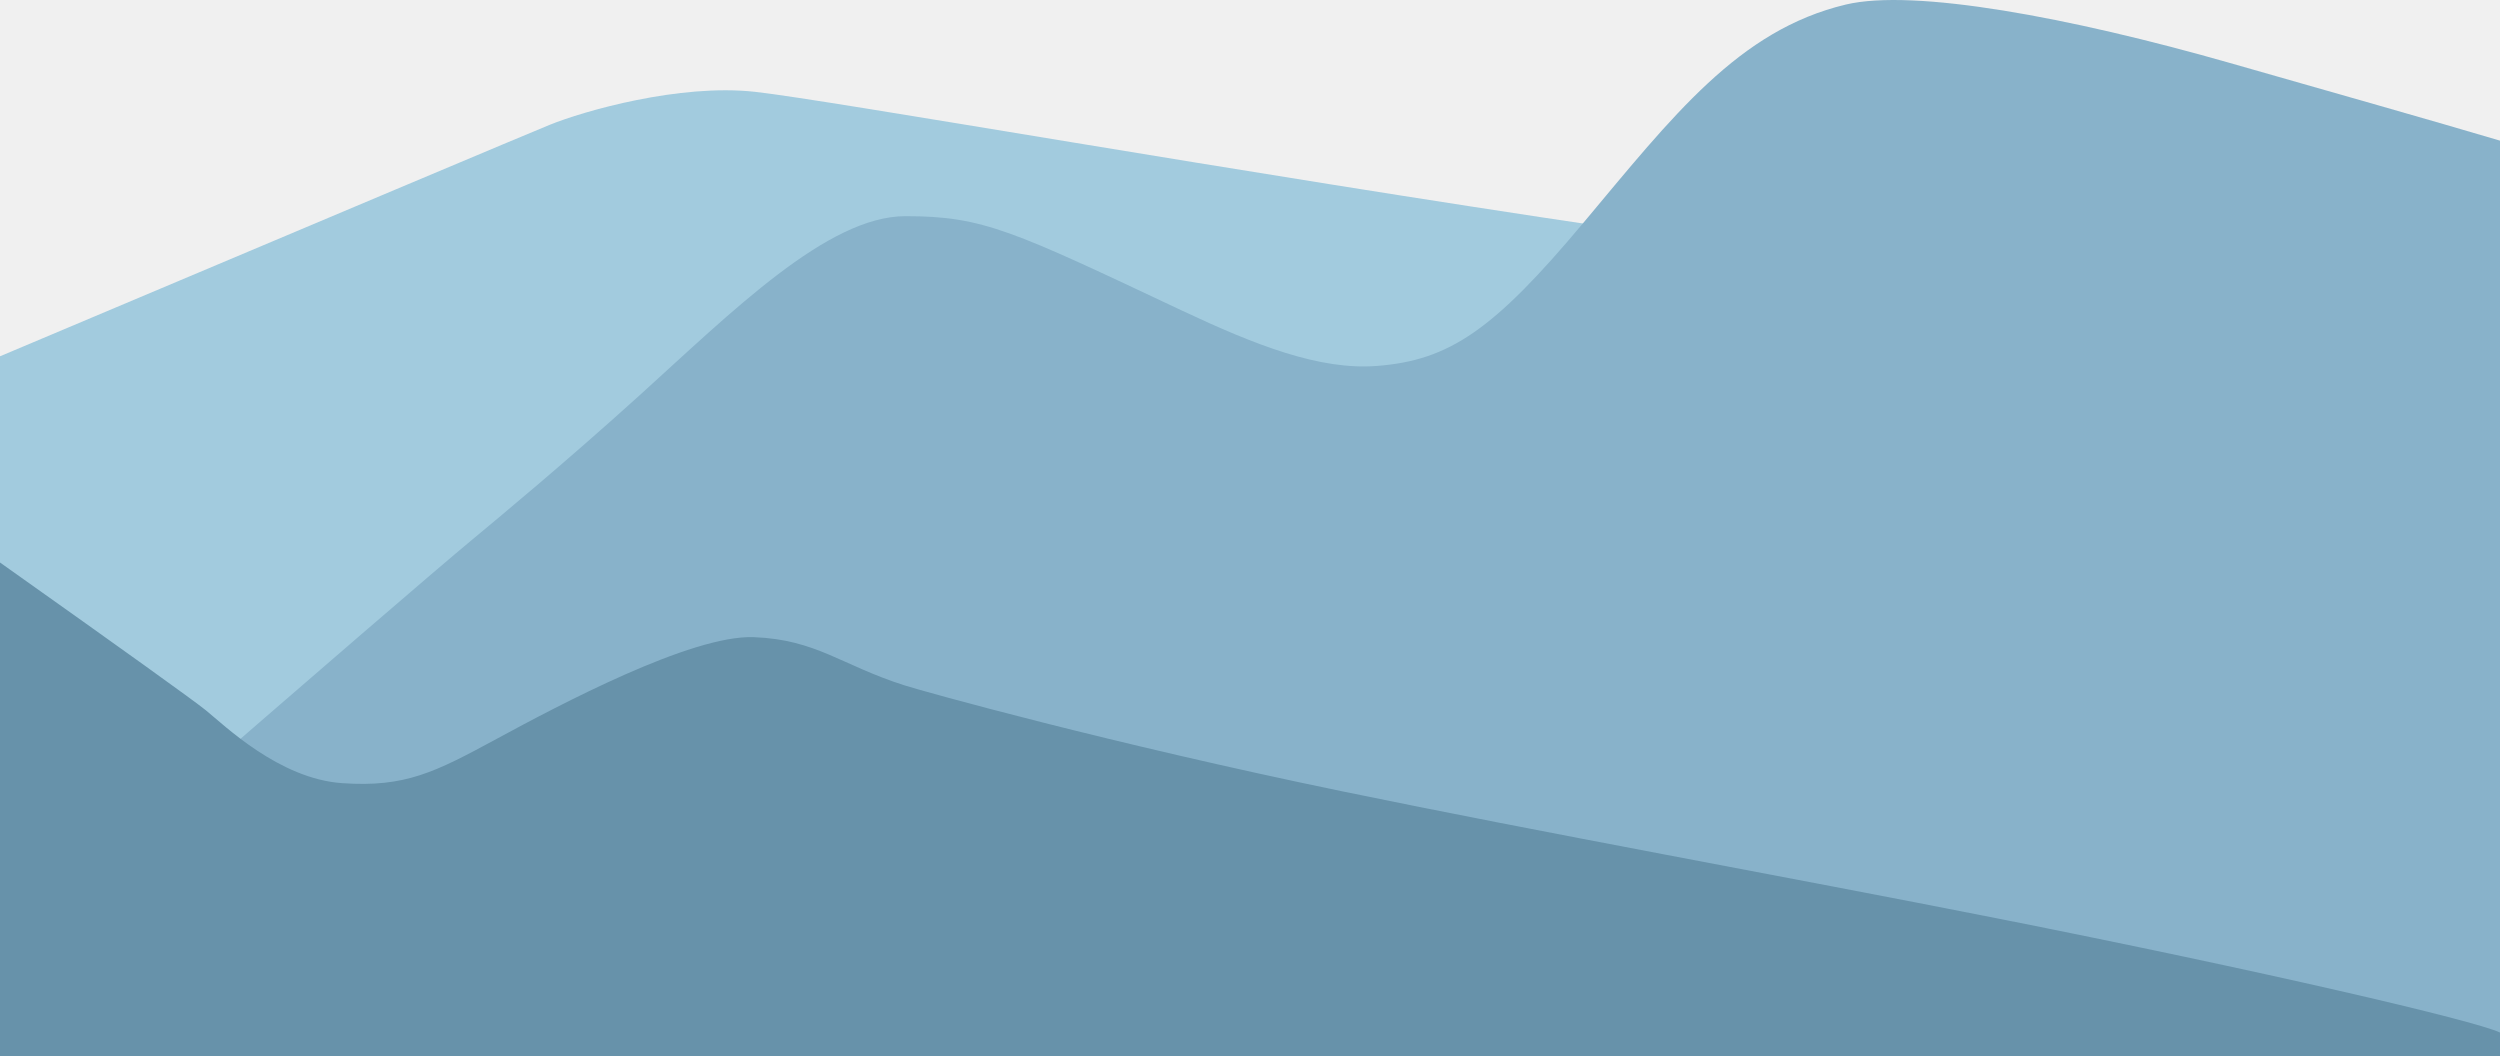
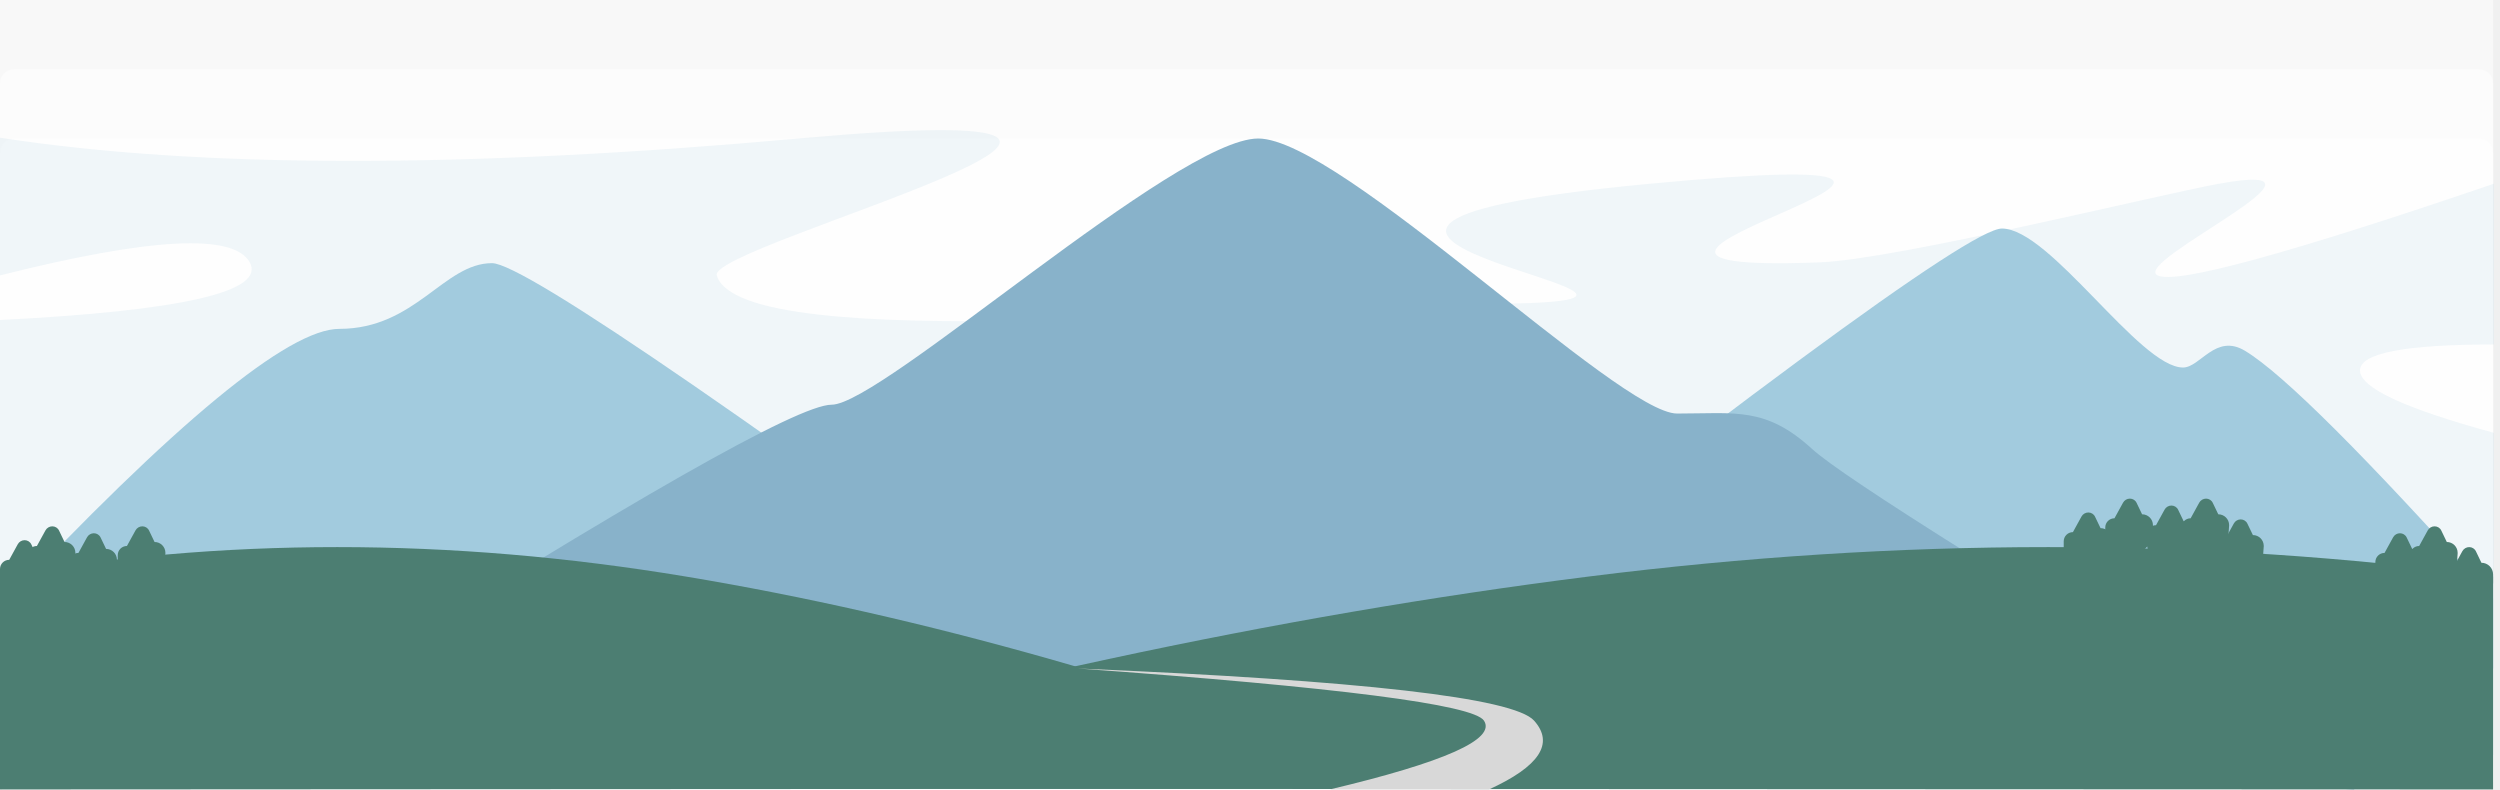
- <svg xmlns="http://www.w3.org/2000/svg" height="152" viewBox="0 0 360 152" width="360">
+ <svg xmlns="http://www.w3.org/2000/svg" height="114" viewBox="0 0 361 114" width="361">
  <g fill="none" fill-rule="evenodd">
-     <path d="m0 51.306c49.492-20.884 75.865-31.989 79.12-33.316 4.883-1.99 18.728-5.976 29.618-4.765 10.89 1.211 69.483 11.602 123.341 19.58 35.905 5.318 78.546 23.54 127.921 54.665v73.53h-360z" fill="#a2cbde" />
-     <path d="m360 20.253c-9.014-2.682-25.007-7.218-38.872-11.179-23.19-6.625-45.581-10.742-55.324-8.42-15.427 3.677-24.869 15.991-37.793 31.426-12.924 15.435-19.273 19.807-29.734 20.615-8.217.635-17.408-2.947-28.139-8.003-24.336-11.466-28.534-13.564-39.751-13.564s-24.96 13.737-38.284 25.792c-10.749 9.726-20.421 17.73-24.074 20.763-5.453 4.528-21.308 18.191-47.563 40.99l-20.466 42.328h360c0-93.831 0-140.747 0-140.747z" fill="#88b2ca" />
-     <path d="m0 81c17.998 12.761 27.881 19.856 29.648 21.286 2.65 2.144 10.538 9.857 19.619 10.489s13.354-1.558 22.269-6.387 28.023-14.988 37.019-14.637c8.997.351 12.605 4.032 21.587 6.908 3.053.977 29.71 8.386 63.154 15.295 28.931 5.976 63.902 12.275 94.329 18.298 37.875 7.498 68.844 14.712 72.374 16.435v4.314h-360" fill="#6792aa" />
+     <path d="m0 0h360v115h-360z" fill="#fff" fill-opacity=".5" />
+     <rect fill="#fff" fill-opacity=".5" height="105" rx="2" width="360" y="10" />
+     <rect fill="#fff" fill-opacity=".5" height="95" rx="2" width="360" y="20" />
+     <path d="m0 26.527c29.739 10.148 45.927 14.562 48.563 13.243 3.954-1.978-29.225-16.901-8.883-13.243 8.448 1.519 46.624 10.937 57.667 11.357 49.571 1.887-44.824-17.884 24.487-11.357 75.791 7.137-24.487 17.354 25.084 17.354 28.16 0 106.133 7.783 109.706-4.111 1.34-4.461-84.069-26.298-11.794-19.771 48.183 4.351 86.615 4.313 115.294-.116v19.887c-21.728-5.475-33.748-6.104-36.062-1.887-2.313 4.218 9.707 6.992 36.062 8.325v50.319h-360.124v-34.027c12.892-3.504 19.338-6.506 19.338-9.006s-6.446-3.751-19.338-3.751z" fill="#a2cbde" fill-opacity=".15" transform="matrix(-1 0 0 1 360.1243 0)" />
+     <path d="m0 87.892c25.333-26.936 41.667-40.404 49-40.404 11 0 15.092-9.488 22.046-9.488 4.636 0 38.995 23.667 103.078 71h-174.124z" fill="#a2cbde" />
+     <path d="m186 86.406c18.372-20.512 30.313-32.43 35.823-35.752 4.249-2.562 6.456 2.416 8.946 2.416 6.278 0 19.198-20.069 26.152-20.069 4.636 0 38.995 25.333 103.078 76h-174z" fill="#a2cbde" transform="matrix(-1 0 0 1 546 0)" />
+     <path d="m48 99.432c43.252-27.329 67.281-40.993 72.087-40.993 7.209 0 49.806-38.439 61.602-38.439 11.796 0 52.029 39.716 60.482 39.716 8.453 0 12.792-1.018 19.506 5.123 4.476 4.094 30.584 20.481 78.323 49.161z" fill="#88b2ca" />
+     <path d="m0 83.251c31.94-5.667 64.948-5.667 99.021 0 34.074 5.667 70.067 15.879 107.979 30.634l-207 .115z" fill="#4c7e72" />
+     <path d="m87 83.251c42.124-5.667 85.655-5.667 130.593 0 44.938 5.667 92.407 15.879 142.407 30.634l-273 .115z" fill="#4c7e72" transform="matrix(-1 0 0 1 447 0)" />
+     <path d="m155.6 96.527c37.6 2.703 57.161 5.214 58.684 7.533 1.762 2.683-5.666 5.997-22.283 9.94h23c7.297-3.333 9.47-6.647 6.521-9.94s-24.923-5.804-65.921-7.533z" fill="#d8d8d8" />
+     <g fill="#4c7e72">
+       <path d="m305.33 74.839 1.236-2.251c.199-.362.579-.587.993-.587.41 0 .783.235.961.604l.798 1.659c.866 0 1.567.702 1.567 1.567 0 .037-.001.075-.004.112l-.085 1.19c-.115 1.616-1.46 2.869-3.081 2.869h-1.134c-1.425 0-2.581-1.155-2.581-2.581v-1.251c0-.735.595-1.33 1.33-1.33z" />
+       <path d="m311.33 75.839 1.236-2.251c.199-.362.579-.587.993-.587.41 0 .783.235.961.604l.798 1.659c.866 0 1.567.702 1.567 1.567 0 .037-.001.075-.004.112l-.085 1.19c-.115 1.616-1.46 2.869-3.081 2.869h-1.134c-1.425 0-2.581-1.155-2.581-2.581v-1.251c0-.735.595-1.33 1.33-1.33z" />
+       <path d="m344.33 79.839 1.236-2.251c.199-.362.579-.587.993-.587.41 0 .783.235.961.604l.798 1.659c.866 0 1.567.702 1.567 1.567 0 .037-.001.075-.004.112l-.085 1.19c-.115 1.616-1.46 2.869-3.081 2.869h-1.134c-1.425 0-2.581-1.155-2.581-2.581v-1.251c0-.735.595-1.33 1.33-1.33z" />
+       <path d="m316.33 74.839 1.236-2.251c.199-.362.579-.587.993-.587.41 0 .783.235.961.604l.798 1.659c.866 0 1.567.702 1.567 1.567 0 .037-.001.075-.004.112l-.085 1.19c-.115 1.616-1.46 2.869-3.081 2.869h-1.134c-1.425 0-2.581-1.155-2.581-2.581v-1.251c0-.735.595-1.33 1.33-1.33z" />
+       <path d="m349.33 78.839 1.236-2.251c.199-.362.579-.587.993-.587.41 0 .783.235.961.604l.798 1.659c.866 0 1.567.702 1.567 1.567 0 .037-.001.075-.004.112l-.085 1.19c-.115 1.616-1.46 2.869-3.081 2.869h-1.134c-1.425 0-2.581-1.155-2.581-2.581v-1.251c0-.735.595-1.33 1.33-1.33z" />
+       <path d="m1.33 80.839 1.236-2.251c.199-.362.579-.587.993-.587.41 0 .783.235.961.604l.798 1.659c.866 0 1.567.702 1.567 1.567 0 .037-.001.075-.004.112l-.085 1.19c-.115 1.616-1.46 2.869-3.081 2.869h-1.134c-1.425 0-2.581-1.155-2.581-2.581v-1.251c0-.735.595-1.33 1.33-1.33z" />
+       <path d="m5.33 78.839 1.236-2.251c.199-.362.579-.587.993-.587.41 0 .783.235.961.604l.798 1.659c.866 0 1.567.702 1.567 1.567 0 .037-.001.075-.004.112l-.085 1.19c-.115 1.616-1.46 2.869-3.081 2.869h-1.134c-1.425 0-2.581-1.155-2.581-2.581v-1.251c0-.735.595-1.33 1.33-1.33z" />
+       <path d="m11.33 79.839 1.236-2.251c.199-.362.579-.587.993-.587.41 0 .783.235.961.604l.798 1.659c.866 0 1.567.702 1.567 1.567 0 .037-.001.075-.004.112l-.085 1.19c-.115 1.616-1.46 2.869-3.081 2.869h-1.134c-1.425 0-2.581-1.155-2.581-2.581v-1.251c0-.735.595-1.33 1.33-1.33z" />
+       <path d="m18.33 78.839 1.236-2.251c.199-.362.579-.587.993-.587.41 0 .783.235.961.604l.798 1.659c.866 0 1.567.702 1.567 1.567 0 .037-.001.075-.004.112l-.085 1.19c-.115 1.616-1.46 2.869-3.081 2.869h-1.134c-1.425 0-2.581-1.155-2.581-2.581v-1.251c0-.735.595-1.33 1.33-1.33z" />
+       <path d="m321.33 77.839 1.236-2.251c.199-.362.579-.587.993-.587.41 0 .783.235.961.604l.798 1.659c.866 0 1.567.702 1.567 1.567 0 .037-.001.075-.004.112l-.085 1.19c-.115 1.616-1.46 2.869-3.081 2.869h-1.134c-1.425 0-2.581-1.155-2.581-2.581v-1.251c0-.735.595-1.33 1.33-1.33z" />
+       <path d="m354.33 81.839 1.236-2.251c.199-.362.579-.587.993-.587.41 0 .783.235.961.604l.798 1.659c.93 0 1.683.754 1.683 1.683v1.185c0 1.584-1.284 2.869-2.869 2.869h-1.551c-1.425 0-2.581-1.155-2.581-2.581v-1.251c0-.735.595-1.33 1.33-1.33z" />
+       <path d="m299.33 76.839 1.236-2.251c.199-.362.579-.587.993-.587.41 0 .783.235.961.604l.798 1.659c.866 0 1.567.702 1.567 1.567 0 .037-.001.075-.004.112l-.085 1.19c-.115 1.616-1.46 2.869-3.081 2.869h-1.134c-1.425 0-2.581-1.155-2.581-2.581v-1.251c0-.735.595-1.33 1.33-1.33z" />
+     </g>
  </g>
</svg>
